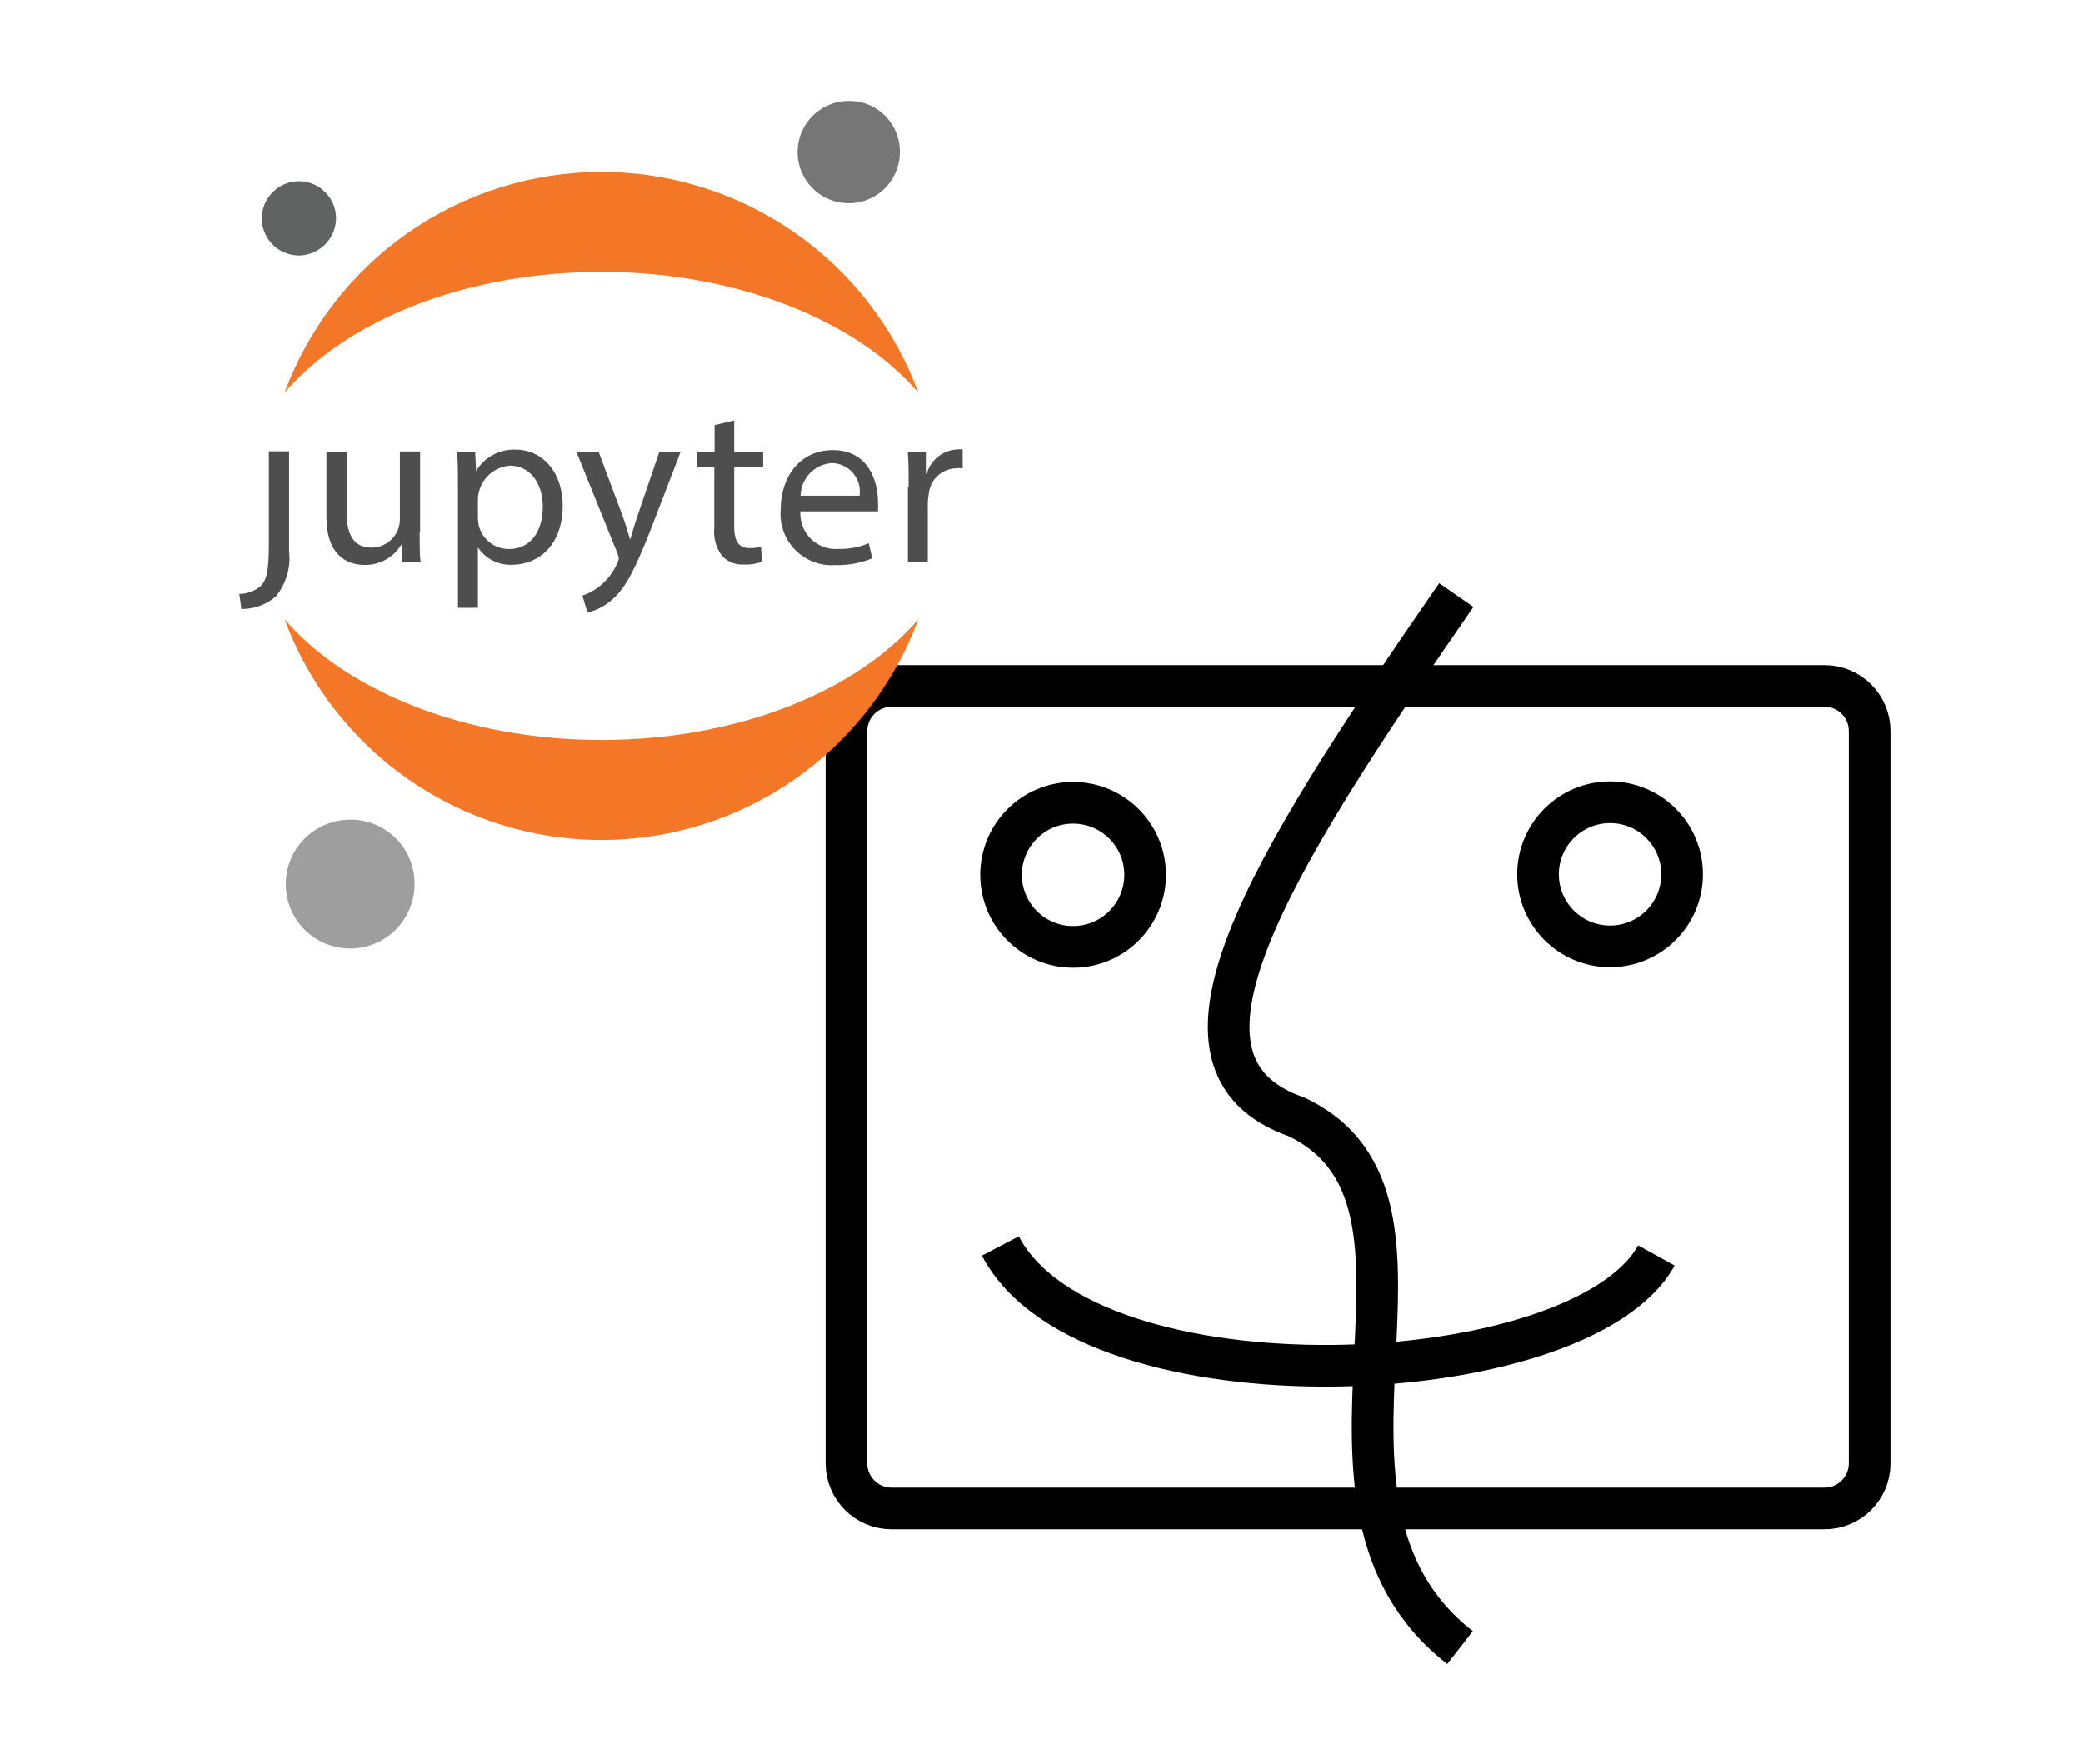
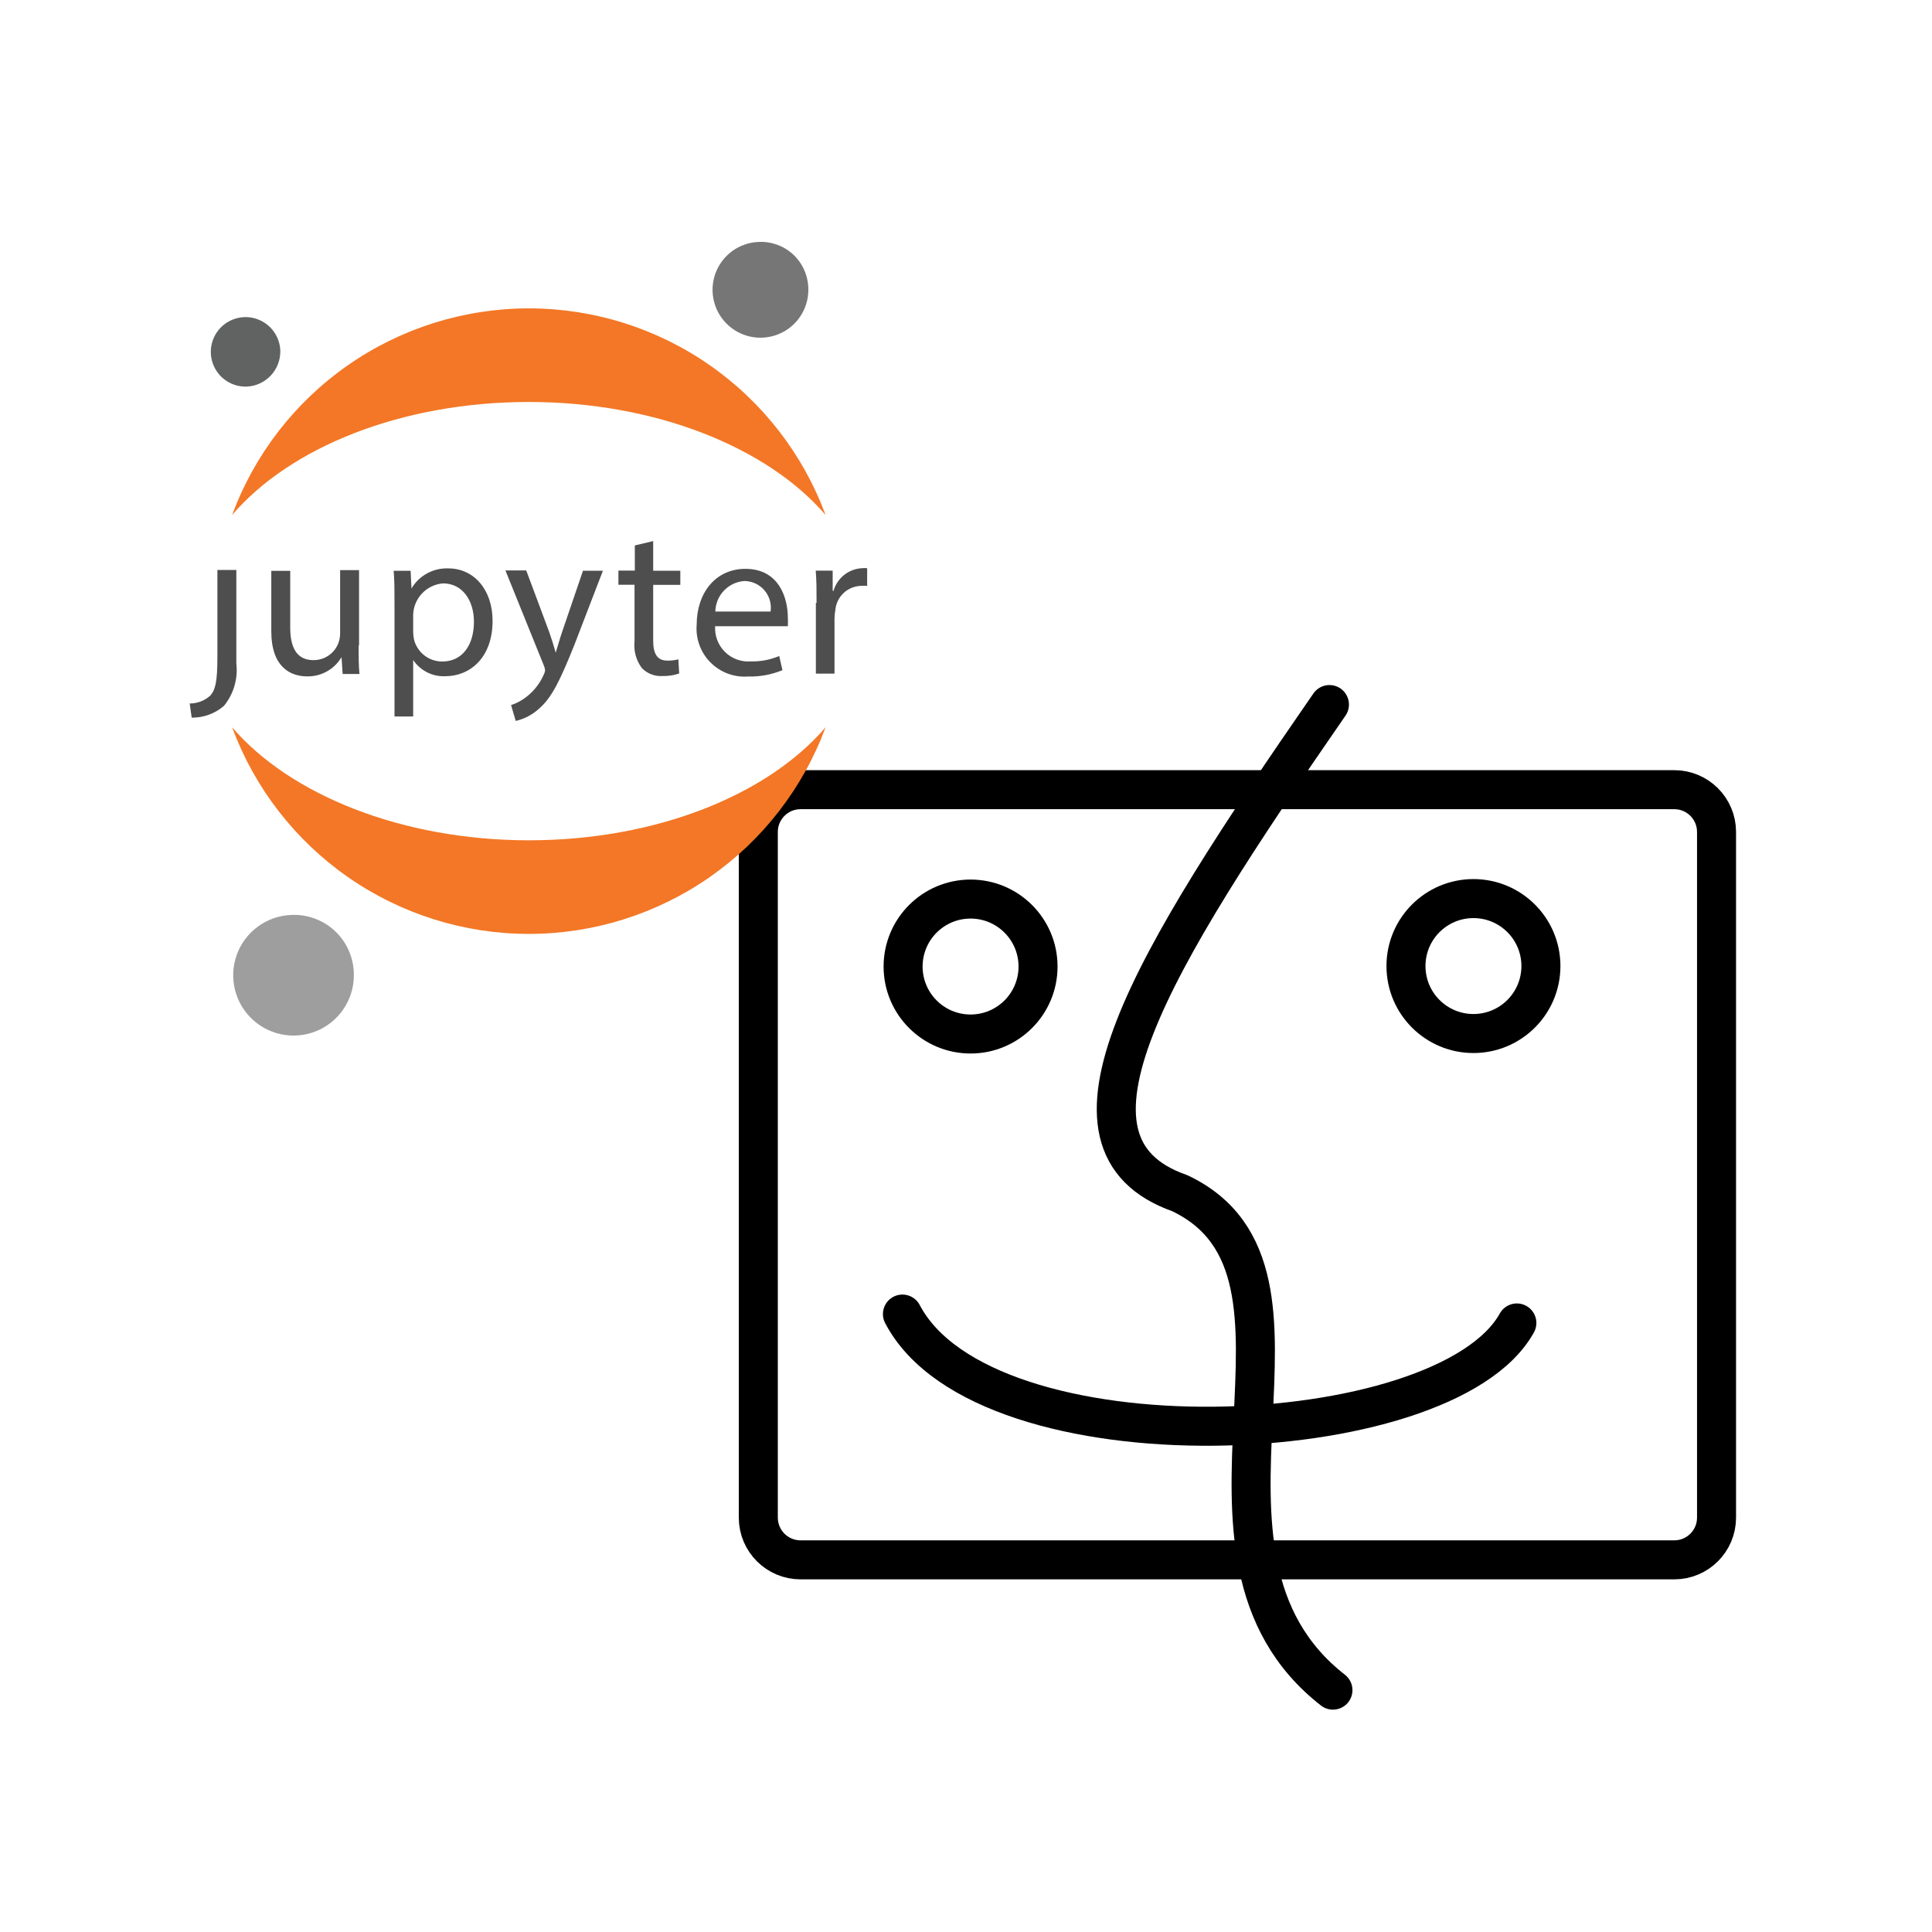
- <svg xmlns="http://www.w3.org/2000/svg" width="150px" height="127px" viewBox="0 0 150 127" version="1.1">
-   <g transform="matrix(1, 0, 0, 1, 0.804427, -7.107639)">
-     <path style="stroke: rgb(0, 0, 0); fill: none; stroke-width: 3px;" d="M 104.066 49.957 C 90.286 69.873 81.78 83.745 92.556 87.528 C 105.449 93.645 90.772 115.157 104.335 125.741" />
-     <path style="stroke: rgb(0, 0, 0); fill: none; stroke-width: 3px;" d="M 71.232 96.824 C 77.581 108.94 112.962 107.477 118.477 97.507" />
-     <circle style="stroke: rgb(0, 0, 0); fill: none; stroke-width: 3px;" cx="76.471" cy="70.101" r="5.188" />
-     <circle style="stroke: rgb(0, 0, 0); fill: none; stroke-width: 3px;" cx="115.139" cy="70.064" r="5.188" />
-     <rect x="60.15" y="56.502" width="73.681" height="59.221" style="paint-order: fill; fill: none; stroke: rgb(0, 0, 0); stroke-linecap: round; stroke-width: 3px;" rx="3.248" ry="3.248" />
-   </g>
-   <g id="Canvas" transform="matrix(1.220493, 0, 0, 1.220493, -1985.036, -2987.441)" style="">
-     <circle style="fill: rgb(255, 255, 255);" cx="1662.146" cy="2477.306" r="19.661" />
-     <g id="Group" style="mix-blend-mode:normal;">
-       <g id="Group" style="mix-blend-mode:normal;">
-         <g id="Group" style="mix-blend-mode:normal;">
-           <g id="g" style="mix-blend-mode:normal;">
-             <g id="path" style="mix-blend-mode:normal;">
-               <g id="path9 fill" style="mix-blend-mode:normal;">
-                 <path d="M 1.745 5.475C 1.745 7.033 1.62 7.541 1.3 7.915C 0.943 8.236 0.48 8.414 0 8.413L 0.125 9.304C 0.869 9.314 1.591 9.051 2.155 8.565C 2.458 8.195 2.683 7.768 2.818 7.309C 2.953 6.85 2.993 6.369 2.938 5.894L 2.938 0L 1.745 0L 1.745 5.44L 1.745 5.475Z" transform="matrix(1, 0, 0, 1, 1640.54, 2474.36)" fill="#4E4E4E" style="mix-blend-mode: normal;" />
+ <svg xmlns="http://www.w3.org/2000/svg" xmlns:ns1="https://boxy-svg.com" height="100%" style="fill-rule:evenodd;clip-rule:evenodd;stroke-linecap:round;stroke-linejoin:round;" width="100%" version="1.1" viewBox="0 0 150 150">
+   <defs>
+     <ns1:grid x="0" y="0" width="15" height="15" />
+   </defs>
+   <rect width="120" height="120" style="fill: none; stroke-width: 0.2px; stroke: rgb(84, 84, 84); pointer-events: none; visibility: hidden;" x="15" y="15" ns1:origin="0.5 0.5" />
+   <g style="" transform="matrix(0.988648, 0, 0, 0.988648, -0.148618, 0.851449)">
+     <g transform="matrix(1.021302, 0, 0, 1.021302, -1.729711, 3.44773)" style="">
+       <path style="stroke: rgb(0, 0, 0); fill: none; stroke-width: 3px;" d="M 104.066 49.957 C 90.286 69.873 81.78 83.745 92.556 87.528 C 105.449 93.645 90.772 115.157 104.335 125.741" />
+       <path style="stroke: rgb(0, 0, 0); fill: none; stroke-width: 3px;" d="M 71.232 96.824 C 77.581 108.94 112.962 107.477 118.477 97.507" />
+       <circle style="stroke: rgb(0, 0, 0); fill: none; stroke-width: 3px;" cx="76.471" cy="70.101" r="5.188" />
+       <circle style="stroke: rgb(0, 0, 0); fill: none; stroke-width: 3px;" cx="115.139" cy="70.064" r="5.188" />
+       <rect x="60.15" y="56.502" width="73.681" height="59.221" style="paint-order: fill; fill: none; stroke: rgb(0, 0, 0); stroke-linecap: round; stroke-width: 3px;" rx="3.248" ry="3.248" />
+     </g>
+     <g id="g-1" transform="matrix(1.246492, 0, 0, 1.246492, -2029.872, -3040.372)" style="">
+       <circle style="fill: rgb(255, 255, 255);" cx="1662.146" cy="2477.306" r="19.661" />
+       <g id="g-2" style="mix-blend-mode:normal;">
+         <g id="g-2" style="mix-blend-mode:normal;">
+           <g id="g-2" style="mix-blend-mode:normal;">
+             <g id="g-3" style="mix-blend-mode:normal;">
+               <g id="g-4" style="mix-blend-mode:normal;">
+                 <g id="g-5" style="mix-blend-mode:normal;">
+                   <path d="M 1.745 5.475C 1.745 7.033 1.62 7.541 1.3 7.915C 0.943 8.236 0.48 8.414 0 8.413L 0.125 9.304C 0.869 9.314 1.591 9.051 2.155 8.565C 2.458 8.195 2.683 7.768 2.818 7.309C 2.953 6.85 2.993 6.369 2.938 5.894L 2.938 0L 1.745 0L 1.745 5.44L 1.745 5.475Z" transform="matrix(1, 0, 0, 1, 1640.54, 2474.36)" fill="#4E4E4E" style="mix-blend-mode: normal;" />
+                 </g>
              </g>
-             </g>
-             <g id="path" style="mix-blend-mode:normal;">
-               <g id="path10 fill" style="mix-blend-mode:normal;">
-                 <path d="M 5.502 4.763C 5.502 5.431 5.502 6.027 5.555 6.544L 4.496 6.544L 4.425 5.484C 4.203 5.859 3.886 6.169 3.506 6.381C 3.126 6.594 2.697 6.702 2.261 6.695C 1.229 6.695 0 6.134 0 3.846L 0 0.045L 1.193 0.045L 1.193 3.606C 1.193 4.843 1.576 5.671 2.653 5.671C 2.875 5.674 3.095 5.632 3.3 5.548C 3.505 5.464 3.691 5.34 3.848 5.184C 4.005 5.027 4.129 4.84 4.213 4.635C 4.296 4.43 4.338 4.21 4.336 3.989L 4.336 0L 5.529 0L 5.529 4.727L 5.502 4.763Z" transform="matrix(1, 0, 0, 1, 1645.68, 2474.37)" fill="#4E4E4E" style="mix-blend-mode: normal;" />
+               <g id="g-4" style="mix-blend-mode:normal;">
+                 <g id="g-6" style="mix-blend-mode:normal;">
+                   <path d="M 5.502 4.763C 5.502 5.431 5.502 6.027 5.555 6.544L 4.496 6.544L 4.425 5.484C 4.203 5.859 3.886 6.169 3.506 6.381C 3.126 6.594 2.697 6.702 2.261 6.695C 1.229 6.695 0 6.134 0 3.846L 0 0.045L 1.193 0.045L 1.193 3.606C 1.193 4.843 1.576 5.671 2.653 5.671C 2.875 5.674 3.095 5.632 3.3 5.548C 3.505 5.464 3.691 5.34 3.848 5.184C 4.005 5.027 4.129 4.84 4.213 4.635C 4.296 4.43 4.338 4.21 4.336 3.989L 4.336 0L 5.529 0L 5.529 4.727L 5.502 4.763Z" transform="matrix(1, 0, 0, 1, 1645.68, 2474.37)" fill="#4E4E4E" style="mix-blend-mode: normal;" />
+                 </g>
              </g>
-             </g>
-             <g id="path" style="mix-blend-mode:normal;">
-               <g id="path11 fill" style="mix-blend-mode:normal;">
-                 <path d="M 0.053 2.273C 0.053 1.445 0.053 0.768 0 0.154L 1.068 0.154L 1.122 1.267C 1.36 0.865 1.702 0.535 2.113 0.312C 2.524 0.089 2.988 -0.018 3.454 0.002C 5.039 0.002 6.232 1.329 6.232 3.305C 6.232 5.638 4.799 6.795 3.25 6.795C 2.853 6.813 2.459 6.728 2.105 6.549C 1.751 6.369 1.449 6.102 1.229 5.772L 1.229 5.772L 1.229 9.333L 0.053 9.333L 0.053 2.299L 0.053 2.273ZM 1.229 4.009C 1.232 4.17 1.25 4.331 1.282 4.489C 1.383 4.885 1.613 5.235 1.935 5.485C 2.258 5.735 2.655 5.87 3.063 5.869C 4.318 5.869 5.057 4.846 5.057 3.359C 5.057 2.059 4.362 0.946 3.107 0.946C 2.61 0.987 2.145 1.207 1.8 1.566C 1.454 1.925 1.251 2.398 1.229 2.896L 1.229 4.009Z" transform="matrix(1, 0, 0, 1, 1653.39, 2474.26)" fill="#4E4E4E" style="mix-blend-mode: normal;" />
+               <g id="g-4" style="mix-blend-mode:normal;">
+                 <g id="g-7" style="mix-blend-mode:normal;">
+                   <path d="M 0.053 2.273C 0.053 1.445 0.053 0.768 0 0.154L 1.068 0.154L 1.122 1.267C 1.36 0.865 1.702 0.535 2.113 0.312C 2.524 0.089 2.988 -0.018 3.454 0.002C 5.039 0.002 6.232 1.329 6.232 3.305C 6.232 5.638 4.799 6.795 3.25 6.795C 2.853 6.813 2.459 6.728 2.105 6.549C 1.751 6.369 1.449 6.102 1.229 5.772L 1.229 5.772L 1.229 9.333L 0.053 9.333L 0.053 2.299L 0.053 2.273ZM 1.229 4.009C 1.232 4.17 1.25 4.331 1.282 4.489C 1.383 4.885 1.613 5.235 1.935 5.485C 2.258 5.735 2.655 5.87 3.063 5.869C 4.318 5.869 5.057 4.846 5.057 3.359C 5.057 2.059 4.362 0.946 3.107 0.946C 2.61 0.987 2.145 1.207 1.8 1.566C 1.454 1.925 1.251 2.398 1.229 2.896L 1.229 4.009Z" transform="matrix(1, 0, 0, 1, 1653.39, 2474.26)" fill="#4E4E4E" style="mix-blend-mode: normal;" />
+                 </g>
              </g>
-             </g>
-             <g id="path" style="mix-blend-mode:normal;">
-               <g id="path12 fill" style="mix-blend-mode:normal;">
-                 <path d="M 1.318 0.018L 2.751 3.855C 2.902 4.282 3.063 4.799 3.169 5.182C 3.294 4.79 3.428 4.291 3.588 3.828L 4.888 0.018L 6.143 0.018L 4.362 4.647C 3.472 6.873 2.929 8.022 2.11 8.716C 1.697 9.093 1.194 9.357 0.65 9.482L 0.356 8.485C 0.737 8.359 1.09 8.163 1.398 7.906C 1.832 7.552 2.177 7.1 2.404 6.588C 2.452 6.499 2.486 6.403 2.502 6.303C 2.492 6.196 2.465 6.091 2.422 5.992L 0 0L 1.3 0L 1.318 0.018Z" transform="matrix(1, 0, 0, 1, 1660.43, 2474.39)" fill="#4E4E4E" style="mix-blend-mode: normal;" />
+               <g id="g-4" style="mix-blend-mode:normal;">
+                 <g id="g-8" style="mix-blend-mode:normal;">
+                   <path d="M 1.318 0.018L 2.751 3.855C 2.902 4.282 3.063 4.799 3.169 5.182C 3.294 4.79 3.428 4.291 3.588 3.828L 4.888 0.018L 6.143 0.018L 4.362 4.647C 3.472 6.873 2.929 8.022 2.11 8.716C 1.697 9.093 1.194 9.357 0.65 9.482L 0.356 8.485C 0.737 8.359 1.09 8.163 1.398 7.906C 1.832 7.552 2.177 7.1 2.404 6.588C 2.452 6.499 2.486 6.403 2.502 6.303C 2.492 6.196 2.465 6.091 2.422 5.992L 0 0L 1.3 0L 1.318 0.018Z" transform="matrix(1, 0, 0, 1, 1660.43, 2474.39)" fill="#4E4E4E" style="mix-blend-mode: normal;" />
+                 </g>
              </g>
-             </g>
-             <g id="path" style="mix-blend-mode:normal;">
-               <g id="path13 fill" style="mix-blend-mode:normal;">
-                 <path d="M 2.19 0L 2.19 1.87L 3.9 1.87L 3.9 2.76L 2.19 2.76L 2.19 6.268C 2.19 7.069 2.422 7.532 3.08 7.532C 3.314 7.536 3.548 7.509 3.775 7.452L 3.828 8.342C 3.488 8.46 3.129 8.514 2.769 8.502C 2.53 8.517 2.292 8.48 2.069 8.394C 1.846 8.308 1.644 8.175 1.478 8.004C 1.115 7.519 0.95 6.914 1.015 6.312L 1.015 2.751L 0 2.751L 0 1.861L 1.033 1.861L 1.033 0.276L 2.19 0Z" transform="matrix(1, 0, 0, 1, 1667.55, 2472.54)" fill="#4E4E4E" style="mix-blend-mode: normal;" />
+               <g id="g-4" style="mix-blend-mode:normal;">
+                 <g id="g-9" style="mix-blend-mode:normal;">
+                   <path d="M 2.19 0L 2.19 1.87L 3.9 1.87L 3.9 2.76L 2.19 2.76L 2.19 6.268C 2.19 7.069 2.422 7.532 3.08 7.532C 3.314 7.536 3.548 7.509 3.775 7.452L 3.828 8.342C 3.488 8.46 3.129 8.514 2.769 8.502C 2.53 8.517 2.292 8.48 2.069 8.394C 1.846 8.308 1.644 8.175 1.478 8.004C 1.115 7.519 0.95 6.914 1.015 6.312L 1.015 2.751L 0 2.751L 0 1.861L 1.033 1.861L 1.033 0.276L 2.19 0Z" transform="matrix(1, 0, 0, 1, 1667.55, 2472.54)" fill="#4E4E4E" style="mix-blend-mode: normal;" />
+                 </g>
              </g>
-             </g>
-             <g id="path" style="mix-blend-mode:normal;">
-               <g id="path14 fill" style="mix-blend-mode:normal;">
-                 <path d="M 1.177 3.579C 1.153 3.881 1.195 4.185 1.299 4.469C 1.404 4.753 1.569 5.011 1.783 5.225C 1.997 5.44 2.256 5.605 2.54 5.709C 2.824 5.814 3.128 5.856 3.43 5.831C 4.04 5.845 4.647 5.73 5.21 5.493L 5.415 6.383C 4.724 6.668 3.981 6.805 3.234 6.784C 2.798 6.814 2.361 6.749 1.953 6.594C 1.545 6.439 1.175 6.198 0.869 5.887C 0.563 5.576 0.328 5.202 0.18 4.791C 0.031 4.381 -0.026 3.943 0.011 3.508C 0.011 1.549 1.177 0 3.082 0C 5.219 0 5.753 1.87 5.753 3.063C 5.765 3.246 5.765 3.431 5.753 3.615L 1.15 3.615L 1.177 3.579ZM 4.667 2.689C 4.701 2.451 4.684 2.208 4.617 1.977C 4.55 1.746 4.434 1.533 4.277 1.35C 4.12 1.168 3.926 1.022 3.707 0.921C 3.489 0.82 3.252 0.767 3.011 0.766C 2.522 0.801 2.064 1.018 1.726 1.374C 1.388 1.729 1.196 2.198 1.186 2.689L 4.667 2.689Z" transform="matrix(1, 0, 0, 1, 1672.47, 2474.29)" fill="#4E4E4E" style="mix-blend-mode: normal;" />
+               <g id="g-4" style="mix-blend-mode:normal;">
+                 <g id="g-10" style="mix-blend-mode:normal;">
+                   <path d="M 1.177 3.579C 1.153 3.881 1.195 4.185 1.299 4.469C 1.404 4.753 1.569 5.011 1.783 5.225C 1.997 5.44 2.256 5.605 2.54 5.709C 2.824 5.814 3.128 5.856 3.43 5.831C 4.04 5.845 4.647 5.73 5.21 5.493L 5.415 6.383C 4.724 6.668 3.981 6.805 3.234 6.784C 2.798 6.814 2.361 6.749 1.953 6.594C 1.545 6.439 1.175 6.198 0.869 5.887C 0.563 5.576 0.328 5.202 0.18 4.791C 0.031 4.381 -0.026 3.943 0.011 3.508C 0.011 1.549 1.177 0 3.082 0C 5.219 0 5.753 1.87 5.753 3.063C 5.765 3.246 5.765 3.431 5.753 3.615L 1.15 3.615L 1.177 3.579ZM 4.667 2.689C 4.701 2.451 4.684 2.208 4.617 1.977C 4.55 1.746 4.434 1.533 4.277 1.35C 4.12 1.168 3.926 1.022 3.707 0.921C 3.489 0.82 3.252 0.767 3.011 0.766C 2.522 0.801 2.064 1.018 1.726 1.374C 1.388 1.729 1.196 2.198 1.186 2.689L 4.667 2.689Z" transform="matrix(1, 0, 0, 1, 1672.47, 2474.29)" fill="#4E4E4E" style="mix-blend-mode: normal;" />
+                 </g>
              </g>
-             </g>
-             <g id="path" style="mix-blend-mode:normal;">
-               <g id="path15 fill" style="mix-blend-mode:normal;">
-                 <path d="M 0.053 2.192C 0.053 1.427 0.053 0.768 0 0.162L 1.068 0.162L 1.068 1.436L 1.122 1.436C 1.234 1.043 1.466 0.694 1.785 0.439C 2.104 0.184 2.494 0.034 2.902 0.011C 3.015 -0.004 3.128 -0.004 3.241 0.011L 3.241 1.124C 3.105 1.108 2.967 1.108 2.831 1.124C 2.427 1.14 2.042 1.302 1.749 1.58C 1.456 1.859 1.274 2.235 1.238 2.637C 1.204 2.82 1.186 3.004 1.184 3.189L 1.184 6.653L 0.009 6.653L 0.009 2.201L 0.053 2.192Z" transform="matrix(1, 0, 0, 1, 1679.98, 2474.24)" fill="#4E4E4E" style="mix-blend-mode: normal;" />
+               <g id="g-4" style="mix-blend-mode:normal;">
+                 <g id="g-11" style="mix-blend-mode:normal;">
+                   <path d="M 0.053 2.192C 0.053 1.427 0.053 0.768 0 0.162L 1.068 0.162L 1.068 1.436L 1.122 1.436C 1.234 1.043 1.466 0.694 1.785 0.439C 2.104 0.184 2.494 0.034 2.902 0.011C 3.015 -0.004 3.128 -0.004 3.241 0.011L 3.241 1.124C 3.105 1.108 2.967 1.108 2.831 1.124C 2.427 1.14 2.042 1.302 1.749 1.58C 1.456 1.859 1.274 2.235 1.238 2.637C 1.204 2.82 1.186 3.004 1.184 3.189L 1.184 6.653L 0.009 6.653L 0.009 2.201L 0.053 2.192Z" transform="matrix(1, 0, 0, 1, 1679.98, 2474.24)" fill="#4E4E4E" style="mix-blend-mode: normal;" />
+                 </g>
              </g>
            </g>
          </g>
-         </g>
-         <g id="g" style="mix-blend-mode:normal;">
-           <g id="path" style="mix-blend-mode:normal;">
-             <g id="path16 fill" style="mix-blend-mode:normal;">
-               <path d="M 6.031 2.836C 6.067 3.434 5.925 4.029 5.622 4.546C 5.319 5.063 4.869 5.478 4.329 5.738C 3.789 5.999 3.184 6.092 2.591 6.008C 1.998 5.923 1.443 5.663 0.998 5.262C 0.553 4.861 0.237 4.337 0.091 3.755C -0.055 3.174 -0.025 2.563 0.178 1.999C 0.381 1.435 0.747 0.944 1.229 0.589C 1.712 0.234 2.289 0.03 2.888 0.005C 3.28 -0.017 3.673 0.039 4.044 0.17C 4.415 0.301 4.756 0.503 5.048 0.767C 5.34 1.03 5.577 1.348 5.746 1.703C 5.914 2.058 6.011 2.443 6.031 2.836L 6.031 2.836Z" transform="matrix(1, 0, 0, 1, 1673.48, 2453.69)" fill="#767677" style="mix-blend-mode: normal;" />
+           <g id="g-3" style="mix-blend-mode:normal;">
+             <g id="g-4" style="mix-blend-mode:normal;">
+               <g id="g-12" style="mix-blend-mode:normal;">
+                 <path d="M 6.031 2.836C 6.067 3.434 5.925 4.029 5.622 4.546C 5.319 5.063 4.869 5.478 4.329 5.738C 3.789 5.999 3.184 6.092 2.591 6.008C 1.998 5.923 1.443 5.663 0.998 5.262C 0.553 4.861 0.237 4.337 0.091 3.755C -0.055 3.174 -0.025 2.563 0.178 1.999C 0.381 1.435 0.747 0.944 1.229 0.589C 1.712 0.234 2.289 0.03 2.888 0.005C 3.28 -0.017 3.673 0.039 4.044 0.17C 4.415 0.301 4.756 0.503 5.048 0.767C 5.34 1.03 5.577 1.348 5.746 1.703C 5.914 2.058 6.011 2.443 6.031 2.836L 6.031 2.836Z" transform="matrix(1, 0, 0, 1, 1673.48, 2453.69)" fill="#767677" style="mix-blend-mode: normal;" />
+               </g>
            </g>
-           </g>
-           <g id="path" style="mix-blend-mode:normal;">
-             <g id="path17 fill" style="mix-blend-mode:normal;">
-               <path d="M 18.696 7.122C 10.684 7.122 3.641 4.247 0 0C 1.413 3.82 3.962 7.116 7.305 9.444C 10.647 11.772 14.623 13.02 18.696 13.02C 22.77 13.02 26.745 11.772 30.088 9.444C 33.43 7.116 35.98 3.82 37.392 4.0486e-13C 33.76 4.247 26.744 7.122 18.696 7.122Z" transform="matrix(1, 0, 0, 1, 1643.21, 2484.27)" fill="#F37726" style="mix-blend-mode: normal;" />
+             <g id="g-4" style="mix-blend-mode:normal;">
+               <g id="g-13" style="mix-blend-mode:normal;">
+                 <path d="M 18.696 7.122C 10.684 7.122 3.641 4.247 0 0C 1.413 3.82 3.962 7.116 7.305 9.444C 10.647 11.772 14.623 13.02 18.696 13.02C 22.77 13.02 26.745 11.772 30.088 9.444C 33.43 7.116 35.98 3.82 37.392 4.0486e-13C 33.76 4.247 26.744 7.122 18.696 7.122Z" transform="matrix(1, 0, 0, 1, 1643.21, 2484.27)" fill="#F37726" style="mix-blend-mode: normal;" />
+               </g>
            </g>
-           </g>
-           <g id="path" style="mix-blend-mode:normal;">
-             <g id="path18 fill" style="mix-blend-mode:normal;">
-               <path d="M 18.696 5.897C 26.709 5.897 33.751 8.773 37.392 13.02C 35.98 9.199 33.43 5.903 30.088 3.576C 26.745 1.248 22.77 4.0486e-13 18.696 0C 14.623 4.0486e-13 10.647 1.248 7.305 3.576C 3.962 5.903 1.413 9.199 0 13.02C 3.641 8.764 10.648 5.897 18.696 5.897Z" transform="matrix(1, 0, 0, 1, 1643.21, 2457.88)" fill="#F37726" style="mix-blend-mode: normal;" />
+             <g id="g-4" style="mix-blend-mode:normal;">
+               <g id="g-14" style="mix-blend-mode:normal;">
+                 <path d="M 18.696 5.897C 26.709 5.897 33.751 8.773 37.392 13.02C 35.98 9.199 33.43 5.903 30.088 3.576C 26.745 1.248 22.77 4.0486e-13 18.696 0C 14.623 4.0486e-13 10.647 1.248 7.305 3.576C 3.962 5.903 1.413 9.199 0 13.02C 3.641 8.764 10.648 5.897 18.696 5.897Z" transform="matrix(1, 0, 0, 1, 1643.21, 2457.88)" fill="#F37726" style="mix-blend-mode: normal;" />
+               </g>
            </g>
-           </g>
-           <g id="path" style="mix-blend-mode:normal;">
-             <g id="path19 fill" style="mix-blend-mode:normal;">
-               <path d="M 7.596 3.567C 7.643 4.32 7.464 5.07 7.083 5.722C 6.703 6.373 6.136 6.897 5.457 7.226C 4.777 7.554 4.015 7.673 3.268 7.567C 2.52 7.461 1.822 7.135 1.26 6.631C 0.699 6.126 0.3 5.466 0.116 4.734C -0.069 4.002 -0.032 3.232 0.223 2.521C 0.477 1.81 0.938 1.192 1.545 0.744C 2.153 0.296 2.88 0.039 3.634 0.005C 4.128 -0.021 4.622 0.05 5.089 0.215C 5.555 0.379 5.985 0.634 6.353 0.965C 6.721 1.296 7.02 1.696 7.233 2.142C 7.446 2.589 7.57 3.073 7.596 3.567L 7.596 3.567Z" transform="matrix(1, 0, 0, 1, 1643.28, 2496.09)" fill="#9E9E9E" style="mix-blend-mode: normal;" />
+             <g id="g-4" style="mix-blend-mode:normal;">
+               <g id="g-15" style="mix-blend-mode:normal;">
+                 <path d="M 7.596 3.567C 7.643 4.32 7.464 5.07 7.083 5.722C 6.703 6.373 6.136 6.897 5.457 7.226C 4.777 7.554 4.015 7.673 3.268 7.567C 2.52 7.461 1.822 7.135 1.26 6.631C 0.699 6.126 0.3 5.466 0.116 4.734C -0.069 4.002 -0.032 3.232 0.223 2.521C 0.477 1.81 0.938 1.192 1.545 0.744C 2.153 0.296 2.88 0.039 3.634 0.005C 4.128 -0.021 4.622 0.05 5.089 0.215C 5.555 0.379 5.985 0.634 6.353 0.965C 6.721 1.296 7.02 1.696 7.233 2.142C 7.446 2.589 7.57 3.073 7.596 3.567L 7.596 3.567Z" transform="matrix(1, 0, 0, 1, 1643.28, 2496.09)" fill="#9E9E9E" style="mix-blend-mode: normal;" />
+               </g>
            </g>
-           </g>
-           <g id="path" style="mix-blend-mode:normal;">
-             <g id="path20 fill" style="mix-blend-mode:normal;">
-               <path d="M 2.251 4.379C 1.819 4.391 1.393 4.275 1.027 4.046C 0.661 3.817 0.371 3.484 0.194 3.091C 0.016 2.697 -0.041 2.259 0.029 1.833C 0.1 1.407 0.294 1.011 0.589 0.696C 0.884 0.38 1.266 0.158 1.686 0.059C 2.106 -0.041 2.546 -0.014 2.951 0.137C 3.356 0.287 3.708 0.553 3.962 0.903C 4.216 1.252 4.361 1.669 4.378 2.1C 4.395 2.684 4.181 3.25 3.783 3.677C 3.385 4.104 2.834 4.356 2.251 4.379Z" transform="matrix(1, 0, 0, 1, 1641.87, 2458.43)" fill="#616262" style="mix-blend-mode: normal;" />
+             <g id="g-4" style="mix-blend-mode:normal;">
+               <g id="g-16" style="mix-blend-mode:normal;">
+                 <path d="M 2.251 4.379C 1.819 4.391 1.393 4.275 1.027 4.046C 0.661 3.817 0.371 3.484 0.194 3.091C 0.016 2.697 -0.041 2.259 0.029 1.833C 0.1 1.407 0.294 1.011 0.589 0.696C 0.884 0.38 1.266 0.158 1.686 0.059C 2.106 -0.041 2.546 -0.014 2.951 0.137C 3.356 0.287 3.708 0.553 3.962 0.903C 4.216 1.252 4.361 1.669 4.378 2.1C 4.395 2.684 4.181 3.25 3.783 3.677C 3.385 4.104 2.834 4.356 2.251 4.379Z" transform="matrix(1, 0, 0, 1, 1641.87, 2458.43)" fill="#616262" style="mix-blend-mode: normal;" />
+               </g>
            </g>
          </g>
        </g>
      </g>
    </g>
  </g>
</svg>
